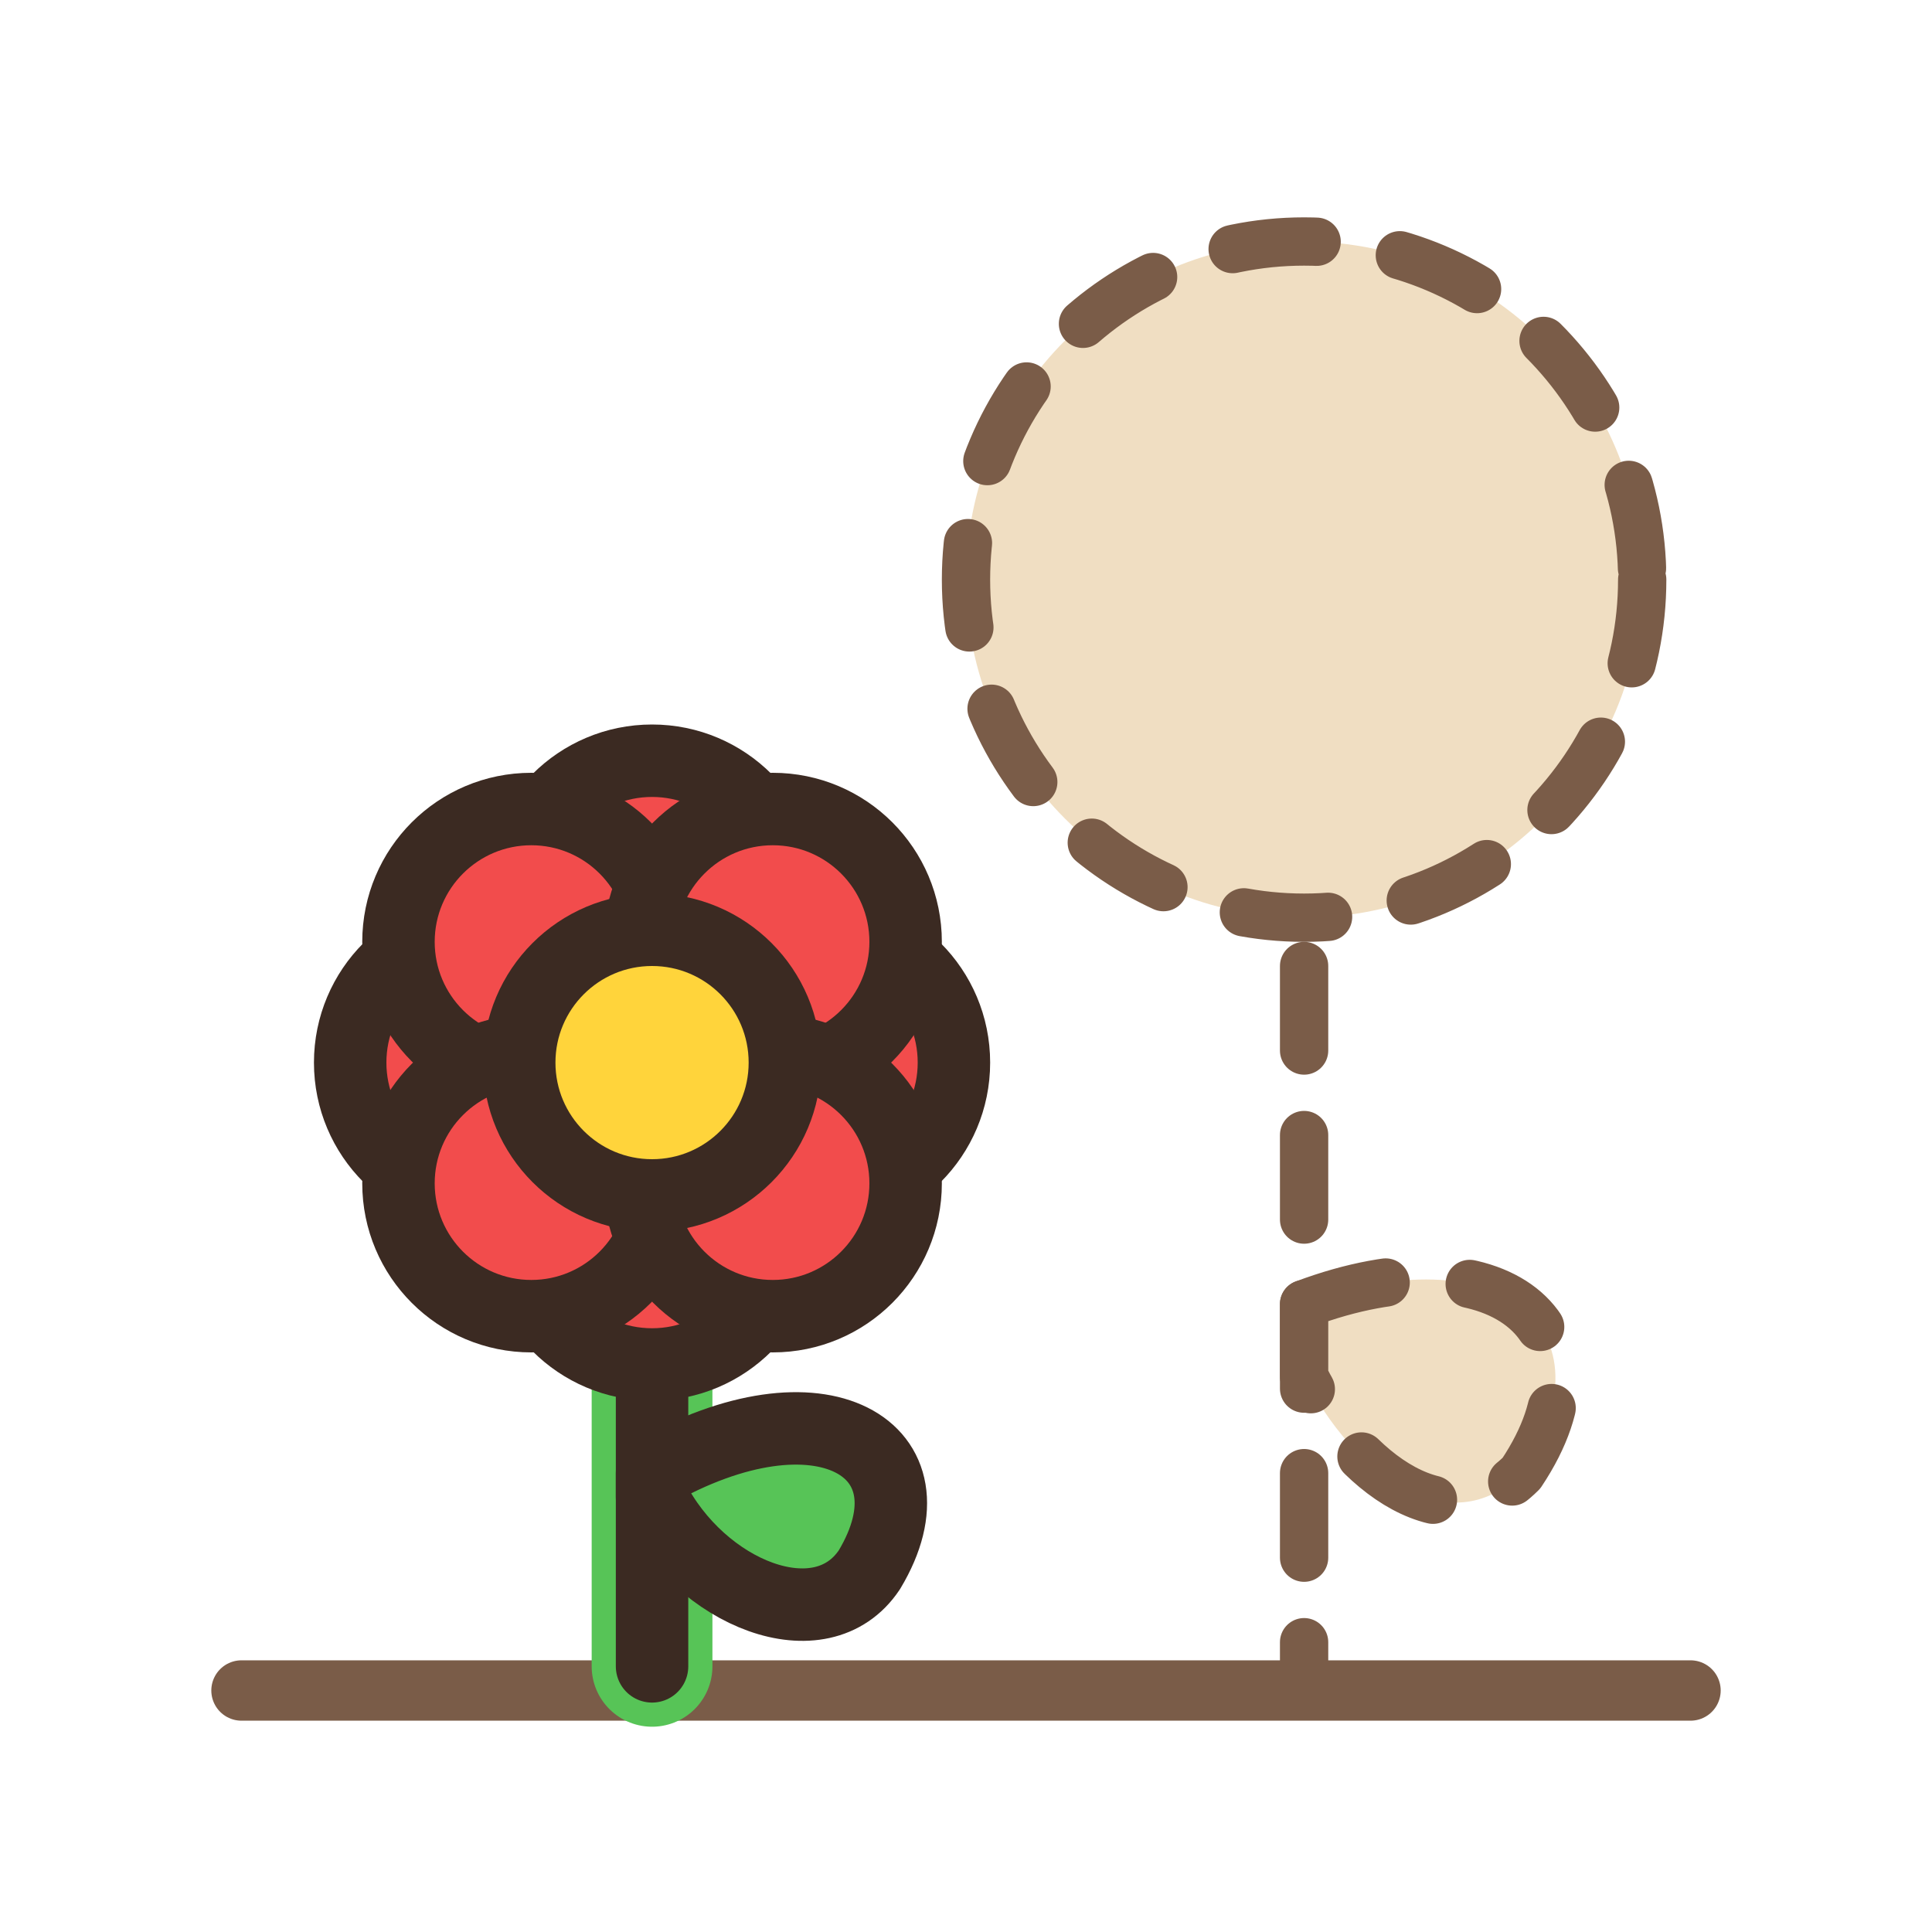
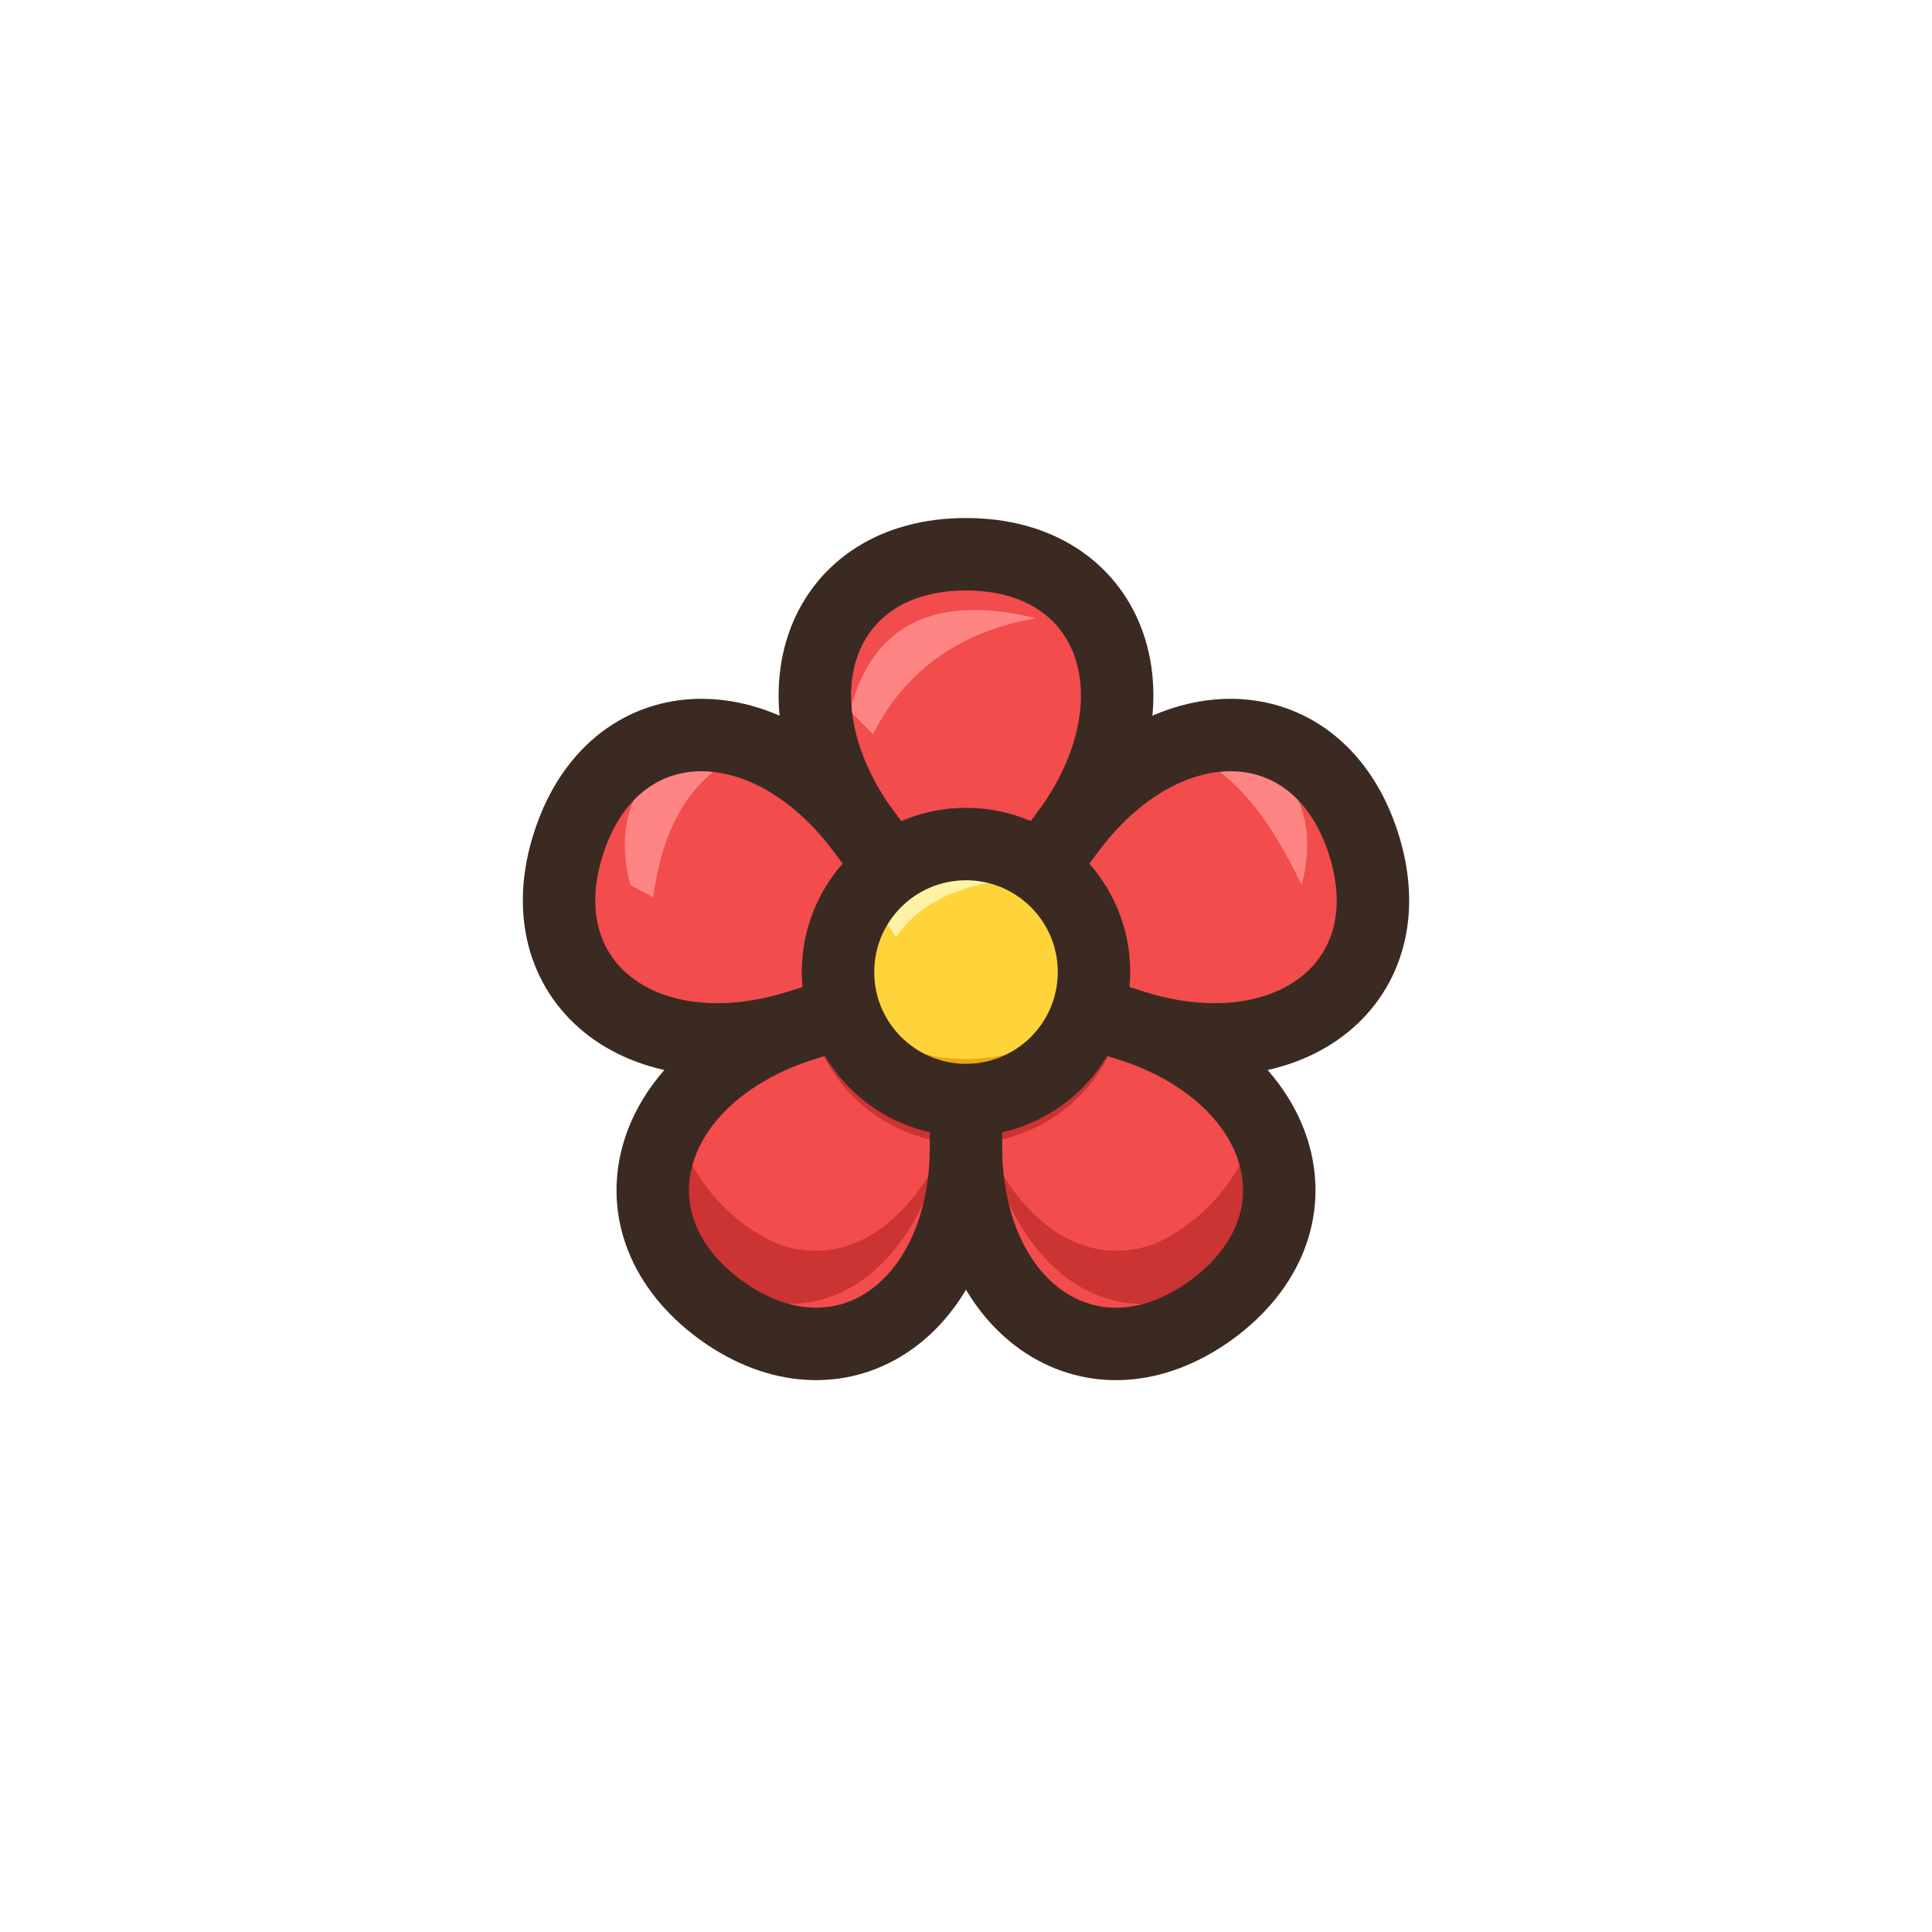
<svg xmlns="http://www.w3.org/2000/svg" viewBox="0 0 160 160" width="160" height="160">
-   <line x1="20" y1="140" x2="140" y2="140" stroke="#7A5C48" stroke-width="5" stroke-linecap="round" />
-   <g fill="#F0DEC2" stroke="#7A5C48" stroke-width="4" stroke-linecap="round" stroke-linejoin="round" stroke-dasharray="7 7">
-     <path d="M108 66 L108 138" />
-     <path d="M108 108 C124 102 134 110 126 122 C120 128 112 122 108 114 Z" />
-     <circle cx="108" cy="48" r="28" />
+   <path d="M71.2 68.4 C63.7 57.5 68.0 45.9 80.0 45.9 C92.0 45.9 96.3 57.5 88.8 68.4 C96.9 57.9 109.2 58.4 112.9 69.8 C116.6 81.2 107.0 88.9 94.2 85.1 C106.7 89.5 110.0 101.4 100.3 108.5 C90.6 115.5 80.3 108.7 80.0 95.5 C79.7 108.7 69.4 115.5 59.7 108.5 C50.0 101.4 53.3 89.5 65.8 85.1 C53.0 88.9 43.4 81.2 47.1 69.8 C50.8 58.4 63.1 57.9 71.2 68.4 Z" fill="#F24C4C" />
+   <path d="M82.0 95.4 C84.8 105.9 92.5 110.7 100.2 106.4 C105.9 103.1 107.8 96.3 105.0 89.6 C104.0 96.3 100.2 101.1 95.4 103.1 C89.6 105.0 84.8 101.1 82.0 95.4 Z" fill="#CC3333" />
+   <path d="M78.0 95.4 C75.2 105.9 67.5 110.7 59.8 106.4 C54.1 103.1 52.2 96.3 55.0 89.6 C56.0 96.3 59.8 101.1 64.6 103.1 C70.4 105.0 75.2 101.1 78.0 95.4 Z" fill="#CC3333" />
+   <circle cx="80" cy="81.5" r="13.2" fill="#CC3333" />
+   <path d="M70.4 58.9 C72.3 51.2 78.1 49.3 85.8 51.2 C80.0 52.2 75.2 55.1 72.3 60.8 Z" fill="#FF8585" />
+   <path d="M52.2 73.3 C50.2 65.6 55.0 60.8 62.7 61.8 C57.9 63.7 55.0 67.5 54.1 74.3 Z" fill="#FF8585" />
+   <path d="M97.3 61.8 C105.0 60.8 109.8 65.6 107.8 73.3 C105.0 67.5 102.1 63.7 97.3 61.8 Z" fill="#FF8585" />
+   <g fill="none" stroke="#3B2A22" stroke-width="6" stroke-linecap="round" stroke-linejoin="round">
+     <path d="M71.2 68.4 C63.7 57.5 68.0 45.9 80.0 45.9 C92.0 45.9 96.3 57.5 88.8 68.4 C96.9 57.9 109.2 58.4 112.9 69.8 C116.6 81.2 107.0 88.9 94.2 85.1 C106.7 89.5 110.0 101.4 100.3 108.5 C90.6 115.5 80.3 108.7 80.0 95.5 C79.7 108.7 69.4 115.5 59.7 108.5 C50.0 101.4 53.3 89.5 65.8 85.1 C53.0 88.9 43.4 81.2 47.1 69.8 C50.8 58.4 63.1 57.9 71.2 68.4 Z" />
+     <path d="M71.2 68.4 L73.8 71.9 M88.8 68.4 L86.2 71.9 M94.2 85.1 L90.1 83.8 M80.0 95.5 L80.0 91.1 M65.8 85.1 L69.9 83.8" />
  </g>
-   <g stroke="#3B2A22" stroke-width="6" stroke-linecap="round" stroke-linejoin="round">
-     <path d="M54 96 L54 138" stroke="#57C457" stroke-width="10" />
-     <path d="M54 96 L54 138" fill="none" />
-     <path d="M54 122 C68 114 78 120 72 130 C68 136 58 132 54 124 Z" fill="#57C457" />
-     <circle cx="54" cy="74" r="11" fill="#F24C4C" />
-     <circle cx="54" cy="102" r="11" fill="#F24C4C" />
-     <circle cx="40" cy="88" r="11" fill="#F24C4C" />
-     <circle cx="68" cy="88" r="11" fill="#F24C4C" />
-     <circle cx="44" cy="78" r="11" fill="#F24C4C" />
-     <circle cx="64" cy="78" r="11" fill="#F24C4C" />
-     <circle cx="44" cy="98" r="11" fill="#F24C4C" />
-     <circle cx="64" cy="98" r="11" fill="#F24C4C" />
-     <circle cx="54" cy="88" r="11" fill="#FFD43B" />
-   </g>
+   <circle cx="80" cy="80.5" r="10.6" fill="#FFD43B" />
+   <path d="M70.9 83.4 C72.8 88.7 76.2 90.6 80.0 90.6 C83.8 90.6 87.2 88.7 89.1 83.4 C86.7 86.7 83.4 87.7 80.0 87.7 C76.6 87.7 73.3 86.7 70.9 83.4 Z" fill="#EAA814" />
+   <path d="M73.3 76.2 C75.2 72.3 79.0 71.4 83.8 72.8 C79.5 73.3 76.2 74.7 74.2 77.6 Z" fill="#FFF2A6" />
+   <circle cx="80" cy="80.5" r="10.6" fill="none" stroke="#3B2A22" stroke-width="6" stroke-linecap="round" stroke-linejoin="round" />
</svg>
